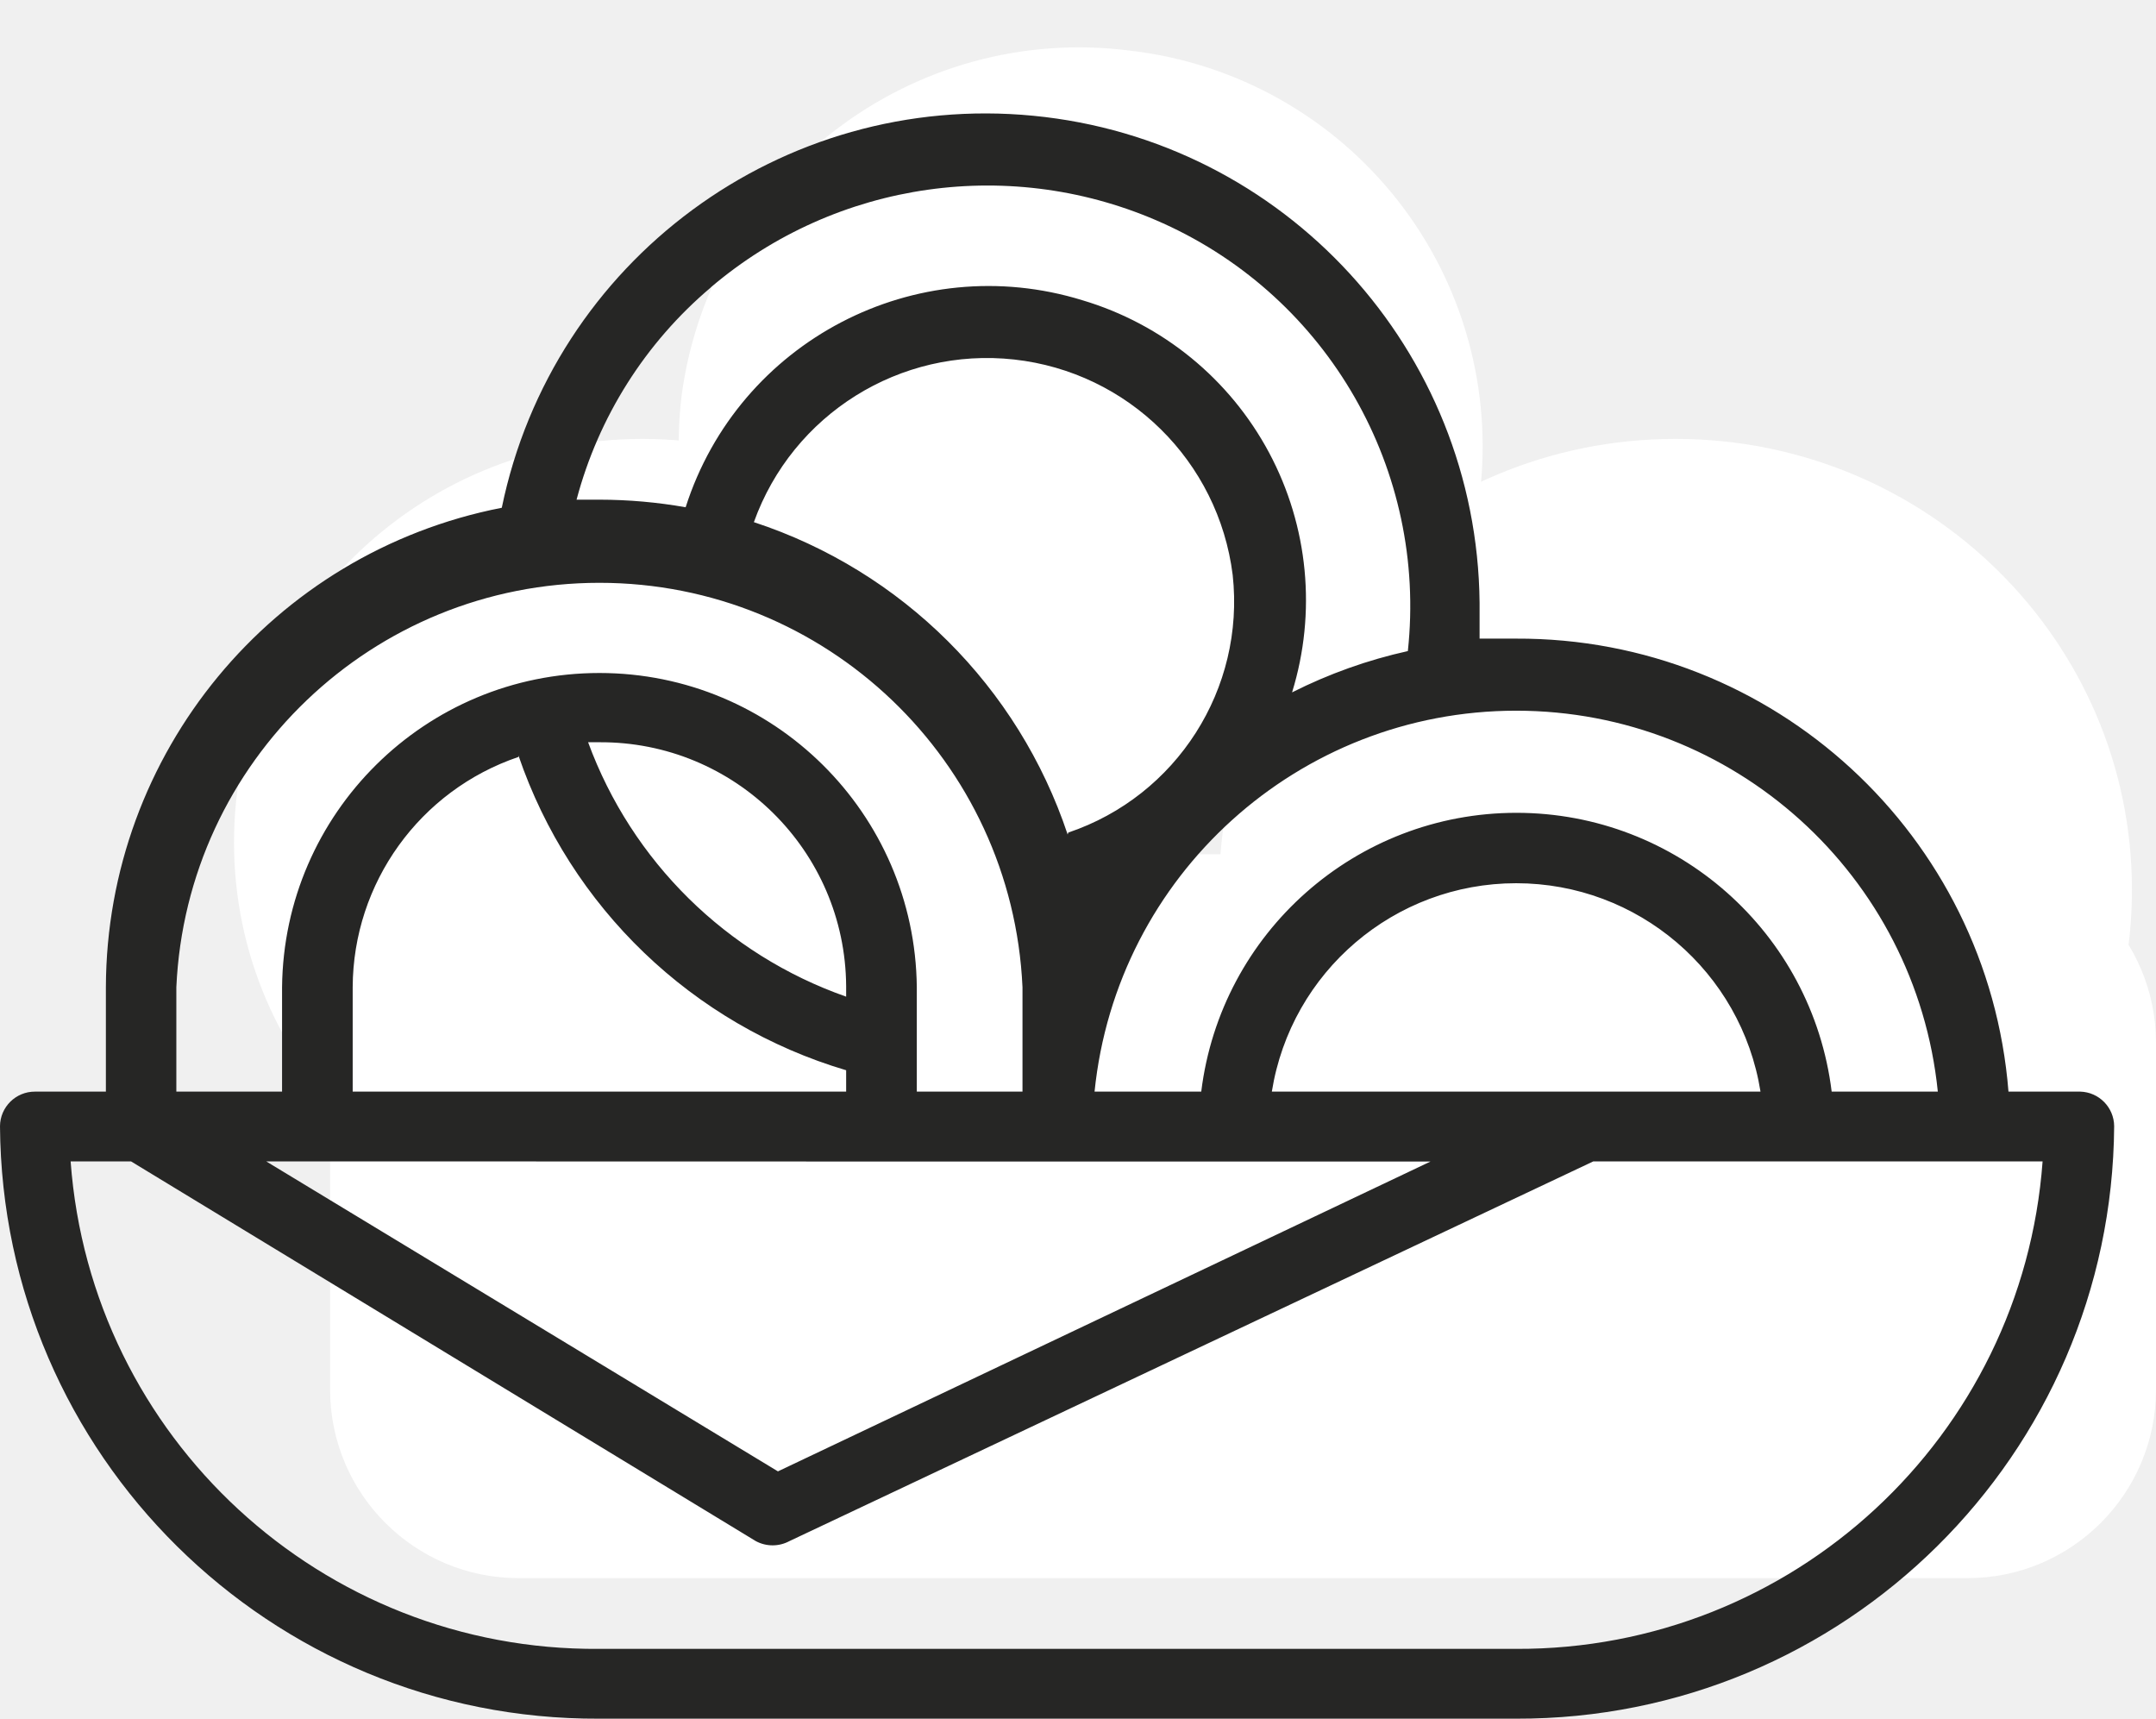
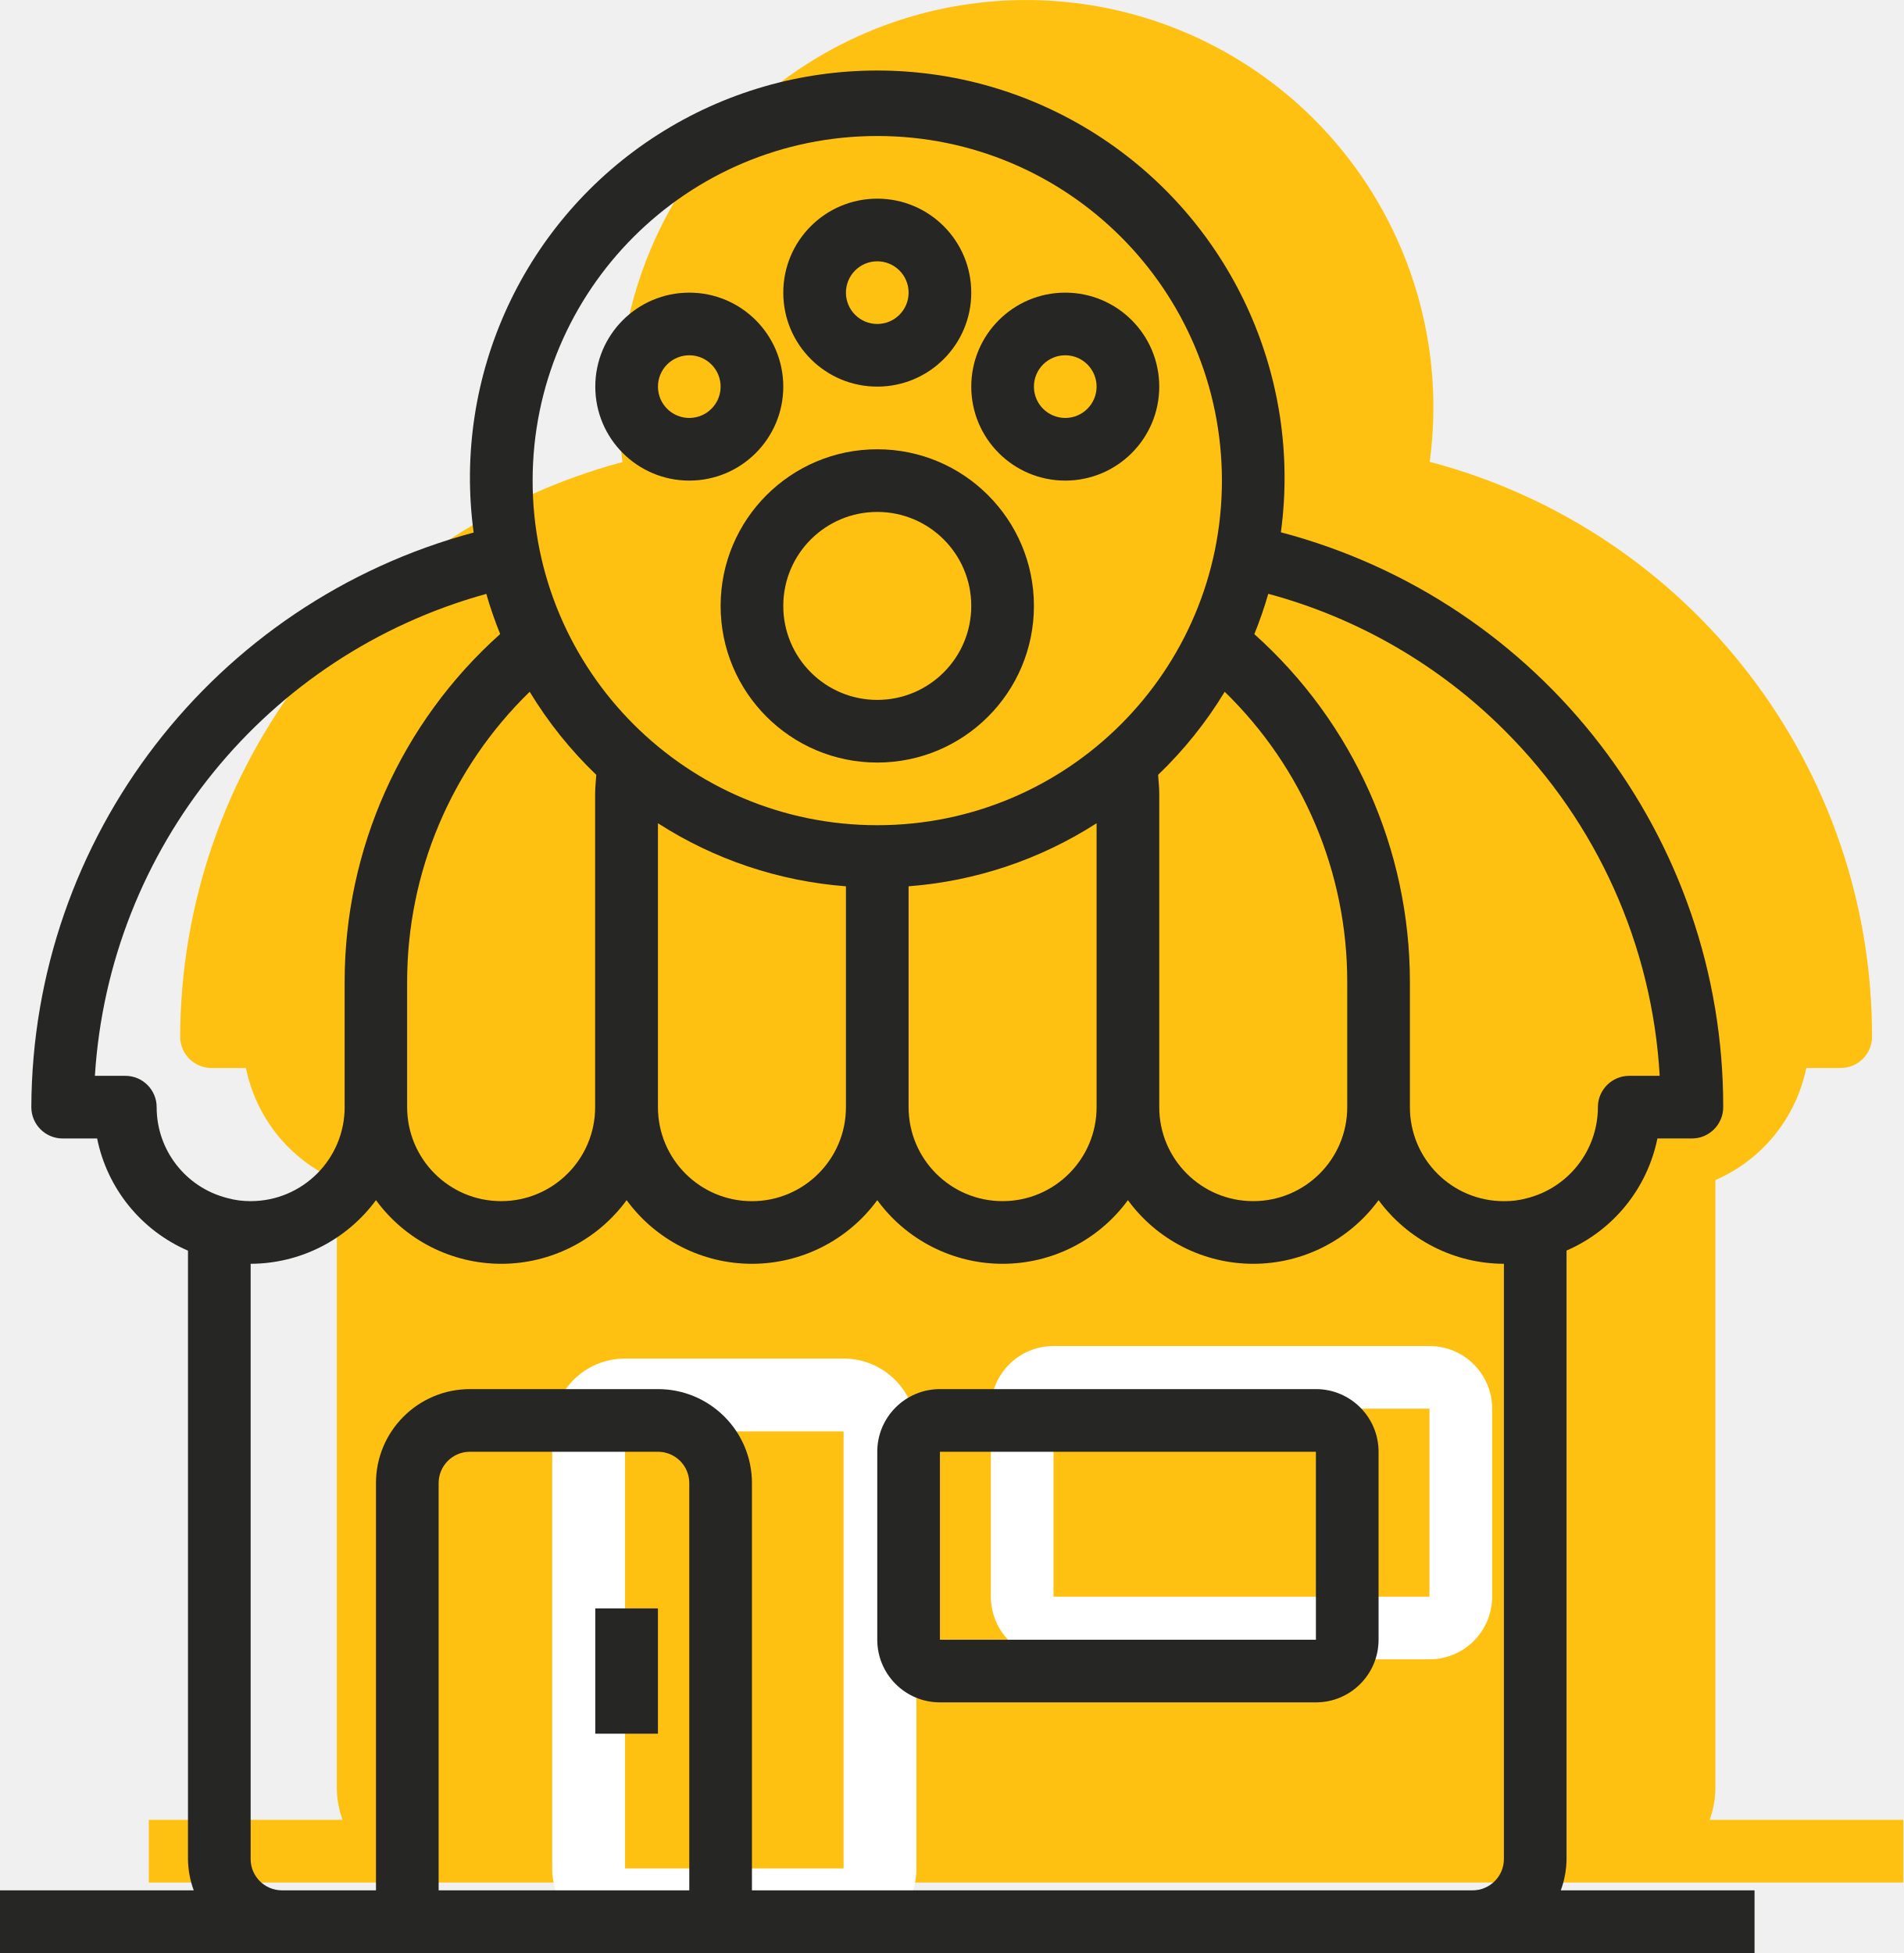
- <svg xmlns="http://www.w3.org/2000/svg" width="64.261" height="51.219" viewBox="0 0 64.261 51.219">
-   <g transform="translate(0 0)">
-     <rect width="54.422" height="21.573" rx="5.62" transform="translate(9.839 25.458)" fill="#fff" />
-     <ellipse cx="12.173" cy="12.024" rx="12.173" ry="12.024" transform="translate(6.975 13.08)" fill="#fff" />
-     <path d="M11.825,0A11.959,11.959,0,0,1,23.686,12,11.87,11.87,0,0,1,11.861,23.97,11.959,11.959,0,0,1,0,11.966,11.87,11.87,0,0,1,11.825,0Z" transform="translate(18.827 23.496) rotate(-82.75)" fill="#fff" />
-     <ellipse cx="13.605" cy="13.439" rx="13.605" ry="13.439" transform="translate(36.334 13.08)" fill="#fff" />
-     <path d="M62,30.544H59.864a14.664,14.664,0,0,0-14.68-13.5H44.1V15.973a14.724,14.724,0,0,0-29.144-2.829,14.6,14.6,0,0,0-11.8,14.288v3.112H1.045A1.039,1.039,0,0,0,0,31.576,17.779,17.779,0,0,0,17.859,49.231H45.184a17.779,17.779,0,0,0,17.83-17.655A1.039,1.039,0,0,0,62,30.544Zm-4.3,0H54.594a9.466,9.466,0,0,0-18.79,0H32.624a12.632,12.632,0,0,1,25.134,0Zm-19.792,0a7.375,7.375,0,0,1,14.565,0ZM25.22,27.714a12.655,12.655,0,0,1-7.691-7.582h.329A7.317,7.317,0,0,1,25.22,27.4Zm-9.767-7.186a14.755,14.755,0,0,0,9.767,9.379v.637H10.512V27.431a7.278,7.278,0,0,1,4.941-6.861Zm16.054,12.1H42.635L23.187,41.861,7.934,32.623Zm.315-9.747a14.689,14.689,0,0,0-9.352-9.308,7.38,7.38,0,0,1,14.271,1.574,7.267,7.267,0,0,1-4.9,7.677ZM21.182,6.579A12.726,12.726,0,0,1,34.673,4.67a12.518,12.518,0,0,1,7.289,12.745,14.725,14.725,0,0,0-3.451,1.231A9.323,9.323,0,0,0,32.266,6.961a9.48,9.48,0,0,0-11.83,6.168,14.915,14.915,0,0,0-2.564-.226h-.687a12.457,12.457,0,0,1,4-6.323ZM5.256,27.431a12.623,12.623,0,0,1,25.22,0v3.112H27.326V27.431a9.46,9.46,0,0,0-18.919,0v3.112H5.256Zm39.928,19.72H17.859A15.675,15.675,0,0,1,2.105,32.623h1.8L22.528,43.94a1.057,1.057,0,0,0,1,0L47.49,32.623H60.881a15.674,15.674,0,0,1-15.7,14.528Z" transform="translate(0 1.988)" fill="#262625" />
+ <svg xmlns="http://www.w3.org/2000/svg" viewBox="0 0 486 498.73">
+   <g id="Capa_2" data-name="Capa 2">
+     <g id="Capa_1-2" data-name="Capa 1">
+       <path d="M436.53,464.73a23.73,23.73,0,0,0,1.47-8V301.35a39.84,39.84,0,0,0,23.2-28.62H470a8,8,0,0,0,8-8,151.62,151.62,0,0,0-112.94-146.8,104,104,0,1,0-206.12.06A152.5,152.5,0,0,0,46,264.73a8,8,0,0,0,8,8h8.8A39.82,39.82,0,0,0,86,301.38V456.73a23.73,23.73,0,0,0,1.47,8H38v16H486v-16Z" style="fill:#ffc111" />
+       <g id="Animal-Store">
+         <path d="M365,343.73H269a16,16,0,0,0-16,16v48a16,16,0,0,0,16,16h96a16,16,0,0,0,16-16v-48A16,16,0,0,0,365,343.73Zm-96,64v-48h96v48Z" style="fill:#fff" />
+         <path d="M234,477.13V365.53a18.6,18.6,0,0,0-18.6-18.6H159.6a18.6,18.6,0,0,0-18.6,18.6v111.6a18.6,18.6,0,0,0,18.6,18.6h55.8A18.6,18.6,0,0,0,234,477.13Zm-74.4-111.6h55.8v111.6H159.6Z" style="fill:#fff" />
+         <path d="M224,98.73a24,24,0,1,0-24-24A24,24,0,0,0,224,98.73Zm0-32a8,8,0,1,1-8,8A8,8,0,0,1,224,66.73Z" style="fill:#262625" />
+         <path d="M272,122.73a24,24,0,1,0-24-24A24,24,0,0,0,272,122.73Zm0-32a8,8,0,1,1-8,8A8,8,0,0,1,272,90.73Z" style="fill:#262625" />
+         <path d="M200,98.73a24,24,0,1,0-24,24A24,24,0,0,0,200,98.73Zm-32,0a8,8,0,1,1,8,8A8,8,0,0,1,168,98.73Z" style="fill:#262625" />
+         <path d="M224,114.73a40,40,0,1,0,40,40A40,40,0,0,0,224,114.73Zm0,64a24,24,0,1,1,24-24A24,24,0,0,1,224,178.73Z" style="fill:#262625" />
+         <path d="M336,354.73H240a16,16,0,0,0-16,16v48a16,16,0,0,0,16,16h96a16,16,0,0,0,16-16v-48A16,16,0,0,0,336,354.73Zm-96,64v-48h96v48Z" style="fill:#262625" />
+         <path d="M398.53,482.73a23.73,23.73,0,0,0,1.47-8V319.35a39.84,39.84,0,0,0,23.2-28.62H432a8,8,0,0,0,8-8,151.62,151.62,0,0,0-112.94-146.8,104,104,0,1,0-206.12.06A152.5,152.5,0,0,0,8,282.73a8,8,0,0,0,8,8h8.8A39.82,39.82,0,0,0,48,319.38V474.73a23.73,23.73,0,0,0,1.47,8H0v16H448v-16ZM384.18,186.54a135.38,135.38,0,0,1,39.6,88.19H416a8,8,0,0,0-8,8A24,24,0,0,1,389.83,306a21.07,21.07,0,0,1-5.83.74,24,24,0,0,1-24-24v-32a119.11,119.11,0,0,0-39.72-88.8,105,105,0,0,0,3.56-10.3A135.06,135.06,0,0,1,384.18,186.54Zm-248.93-9.88a104.37,104.37,0,0,0,17,21.21c-.1,1.6-.29,3.2-.29,4.86v80a24,24,0,0,1-48,0v-32A103.2,103.2,0,0,1,135.25,176.66ZM168,210.23a103.2,103.2,0,0,0,48,16.1v56.41a24,24,0,0,1-48,0Zm64,16.1a103.2,103.2,0,0,0,48-16.1v72.5a24,24,0,1,1-48,0Zm63.71-28.46a104.37,104.37,0,0,0,17-21.21A103.2,103.2,0,0,1,344,250.73v32a24,24,0,1,1-48,0v-80c0-1.66-.18-3.26-.29-4.86ZM224,34.73a88,88,0,1,1-88,88A88,88,0,0,1,224,34.73Zm-184,248a8,8,0,0,0-8-8H24.23a136.53,136.53,0,0,1,99.94-123.07,104.65,104.65,0,0,0,3.54,10.25A119.11,119.11,0,0,0,88,250.73v32a24,24,0,0,1-24,24,21.7,21.7,0,0,1-6-.8A23.9,23.9,0,0,1,40,282.73Zm136,200H112v-104a8,8,0,0,1,8-8h48a8,8,0,0,1,8,8Zm16,0v-104a24,24,0,0,0-24-24H120a24,24,0,0,0-24,24v104H72a8,8,0,0,1-8-8v-152a39.86,39.86,0,0,0,32-16.25,39.63,39.63,0,0,0,64,0,39.63,39.63,0,0,0,64,0,39.63,39.63,0,0,0,64,0,39.63,39.63,0,0,0,64,0,39.86,39.86,0,0,0,32,16.25v152a8,8,0,0,1-8,8Z" style="fill:#262625" />
+         <rect x="152" y="410.73" width="16" height="32" style="fill:#262625" />
+       </g>
+     </g>
  </g>
</svg>
